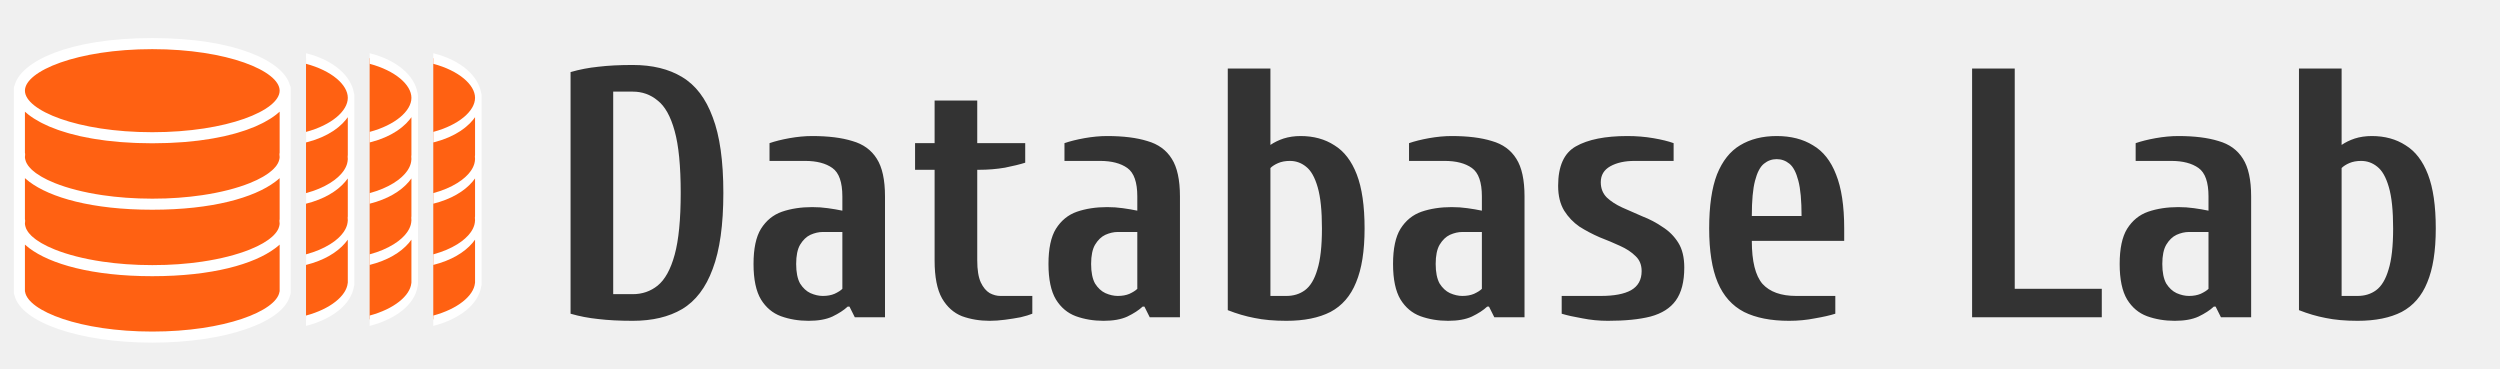
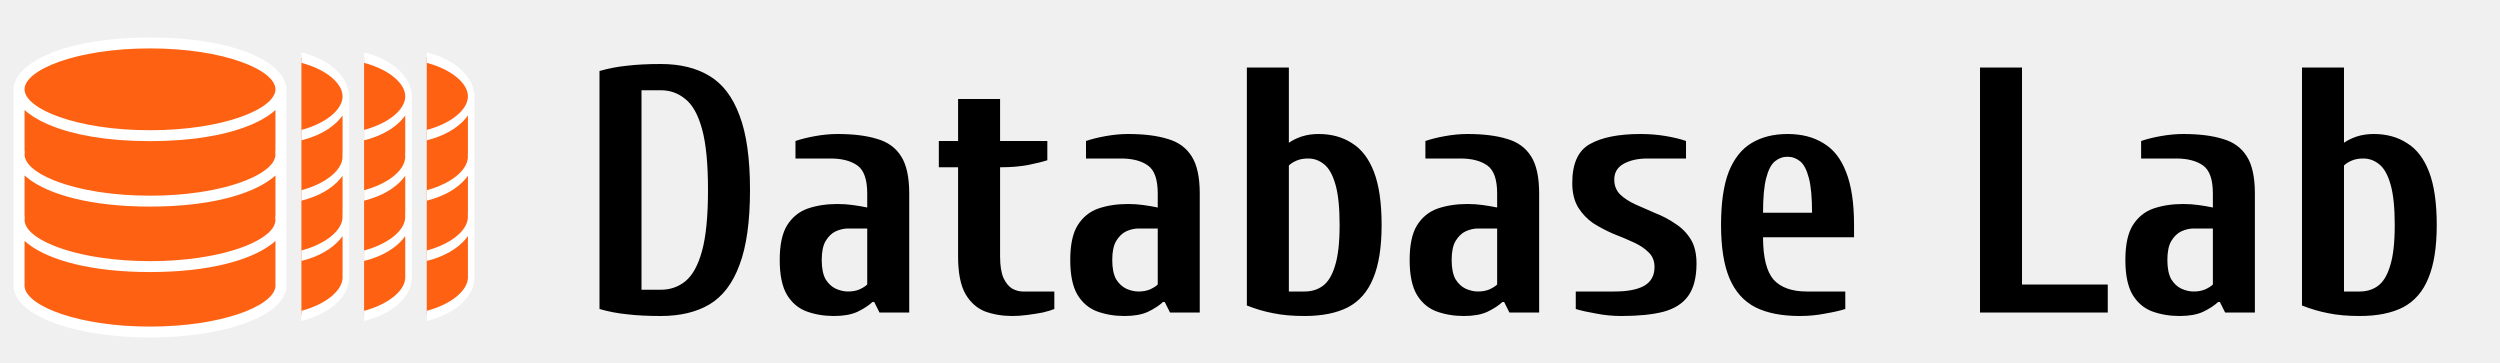
- <svg xmlns="http://www.w3.org/2000/svg" width="197" height="29" viewBox="0 0 197 29" fill="none">
-   <path d="M49.86 25.28C48.815 25.28 47.909 25.233 47.144 25.14C46.397 25.065 45.669 24.925 44.96 24.72V5.68C45.669 5.475 46.397 5.335 47.144 5.26C47.909 5.167 48.815 5.12 49.86 5.12C51.409 5.12 52.707 5.437 53.752 6.072C54.816 6.707 55.619 7.761 56.16 9.236C56.72 10.692 57 12.68 57 15.2C57 17.72 56.72 19.717 56.16 21.192C55.619 22.667 54.816 23.721 53.752 24.356C52.707 24.972 51.409 25.28 49.86 25.28ZM48.32 23.18H49.86C50.607 23.18 51.26 22.956 51.82 22.508C52.399 22.041 52.847 21.229 53.164 20.072C53.481 18.915 53.64 17.291 53.64 15.2C53.64 13.091 53.481 11.467 53.164 10.328C52.847 9.171 52.399 8.368 51.82 7.92C51.26 7.453 50.607 7.22 49.86 7.22H48.32V23.18ZM63.718 25.28C62.934 25.28 62.206 25.159 61.534 24.916C60.88 24.673 60.358 24.235 59.966 23.6C59.574 22.947 59.378 22.013 59.378 20.8C59.378 19.587 59.574 18.663 59.966 18.028C60.377 17.375 60.927 16.927 61.618 16.684C62.327 16.441 63.12 16.32 63.998 16.32C64.427 16.32 64.838 16.348 65.23 16.404C65.641 16.46 66.023 16.525 66.378 16.6V15.48C66.378 14.36 66.117 13.613 65.594 13.24C65.071 12.867 64.353 12.68 63.438 12.68H60.638V11.28C61.067 11.131 61.59 11 62.206 10.888C62.84 10.776 63.438 10.72 63.998 10.72C65.267 10.72 66.322 10.851 67.162 11.112C68.02 11.355 68.665 11.821 69.094 12.512C69.523 13.184 69.738 14.173 69.738 15.48V25H67.358L66.938 24.16H66.798C66.499 24.44 66.098 24.701 65.594 24.944C65.109 25.168 64.483 25.28 63.718 25.28ZM64.838 23.32C65.192 23.32 65.501 23.264 65.762 23.152C66.042 23.021 66.247 22.891 66.378 22.76V18.28H64.838C64.52 18.28 64.194 18.355 63.858 18.504C63.541 18.653 63.27 18.915 63.046 19.288C62.84 19.643 62.738 20.147 62.738 20.8C62.738 21.453 62.84 21.967 63.046 22.34C63.27 22.695 63.541 22.947 63.858 23.096C64.194 23.245 64.52 23.32 64.838 23.32ZM77.987 25.28C77.203 25.28 76.475 25.159 75.803 24.916C75.15 24.655 74.627 24.188 74.235 23.516C73.843 22.825 73.647 21.827 73.647 20.52V13.38H72.107V11.28H73.647V7.92H77.007V11.28H80.787V12.82C80.376 12.951 79.844 13.081 79.191 13.212C78.537 13.324 77.856 13.38 77.147 13.38H77.007V20.52C77.007 21.267 77.1 21.845 77.287 22.256C77.474 22.648 77.707 22.928 77.987 23.096C78.267 23.245 78.547 23.32 78.827 23.32H81.347V24.72C81.123 24.813 80.815 24.907 80.423 25C80.031 25.075 79.62 25.14 79.191 25.196C78.761 25.252 78.36 25.28 77.987 25.28ZM86.96 25.28C86.176 25.28 85.448 25.159 84.776 24.916C84.123 24.673 83.6 24.235 83.208 23.6C82.816 22.947 82.62 22.013 82.62 20.8C82.62 19.587 82.816 18.663 83.208 18.028C83.619 17.375 84.169 16.927 84.86 16.684C85.569 16.441 86.363 16.32 87.24 16.32C87.669 16.32 88.08 16.348 88.472 16.404C88.883 16.46 89.265 16.525 89.62 16.6V15.48C89.62 14.36 89.359 13.613 88.836 13.24C88.313 12.867 87.595 12.68 86.68 12.68H83.88V11.28C84.309 11.131 84.832 11 85.448 10.888C86.083 10.776 86.68 10.72 87.24 10.72C88.509 10.72 89.564 10.851 90.404 11.112C91.263 11.355 91.907 11.821 92.336 12.512C92.765 13.184 92.98 14.173 92.98 15.48V25H90.6L90.18 24.16H90.04C89.741 24.44 89.34 24.701 88.836 24.944C88.351 25.168 87.725 25.28 86.96 25.28ZM88.08 23.32C88.435 23.32 88.743 23.264 89.004 23.152C89.284 23.021 89.489 22.891 89.62 22.76V18.28H88.08C87.763 18.28 87.436 18.355 87.1 18.504C86.783 18.653 86.512 18.915 86.288 19.288C86.083 19.643 85.98 20.147 85.98 20.8C85.98 21.453 86.083 21.967 86.288 22.34C86.512 22.695 86.783 22.947 87.1 23.096C87.436 23.245 87.763 23.32 88.08 23.32ZM101.369 25.28C100.398 25.28 99.558 25.205 98.849 25.056C98.158 24.925 97.458 24.72 96.749 24.44V5.4H100.109V11.42C100.408 11.215 100.753 11.047 101.145 10.916C101.556 10.785 102.004 10.72 102.489 10.72C103.516 10.72 104.402 10.963 105.149 11.448C105.914 11.915 106.502 12.68 106.913 13.744C107.324 14.808 107.529 16.227 107.529 18C107.529 19.773 107.305 21.192 106.857 22.256C106.428 23.32 105.756 24.095 104.841 24.58C103.926 25.047 102.769 25.28 101.369 25.28ZM100.109 23.32H101.369C101.929 23.32 102.414 23.171 102.825 22.872C103.254 22.555 103.581 22.013 103.805 21.248C104.048 20.483 104.169 19.4 104.169 18C104.169 16.6 104.057 15.517 103.833 14.752C103.609 13.968 103.301 13.427 102.909 13.128C102.536 12.829 102.116 12.68 101.649 12.68C101.294 12.68 100.986 12.736 100.725 12.848C100.464 12.96 100.258 13.091 100.109 13.24V23.32ZM114.112 25.28C113.328 25.28 112.6 25.159 111.928 24.916C111.275 24.673 110.752 24.235 110.36 23.6C109.968 22.947 109.772 22.013 109.772 20.8C109.772 19.587 109.968 18.663 110.36 18.028C110.771 17.375 111.322 16.927 112.012 16.684C112.722 16.441 113.515 16.32 114.392 16.32C114.822 16.32 115.232 16.348 115.624 16.404C116.035 16.46 116.418 16.525 116.772 16.6V15.48C116.772 14.36 116.511 13.613 115.988 13.24C115.466 12.867 114.747 12.68 113.832 12.68H111.032V11.28C111.462 11.131 111.984 11 112.6 10.888C113.235 10.776 113.832 10.72 114.392 10.72C115.662 10.72 116.716 10.851 117.556 11.112C118.415 11.355 119.059 11.821 119.488 12.512C119.918 13.184 120.132 14.173 120.132 15.48V25H117.752L117.332 24.16H117.192C116.894 24.44 116.492 24.701 115.988 24.944C115.503 25.168 114.878 25.28 114.112 25.28ZM115.232 23.32C115.587 23.32 115.895 23.264 116.156 23.152C116.436 23.021 116.642 22.891 116.772 22.76V18.28H115.232C114.915 18.28 114.588 18.355 114.252 18.504C113.935 18.653 113.664 18.915 113.44 19.288C113.235 19.643 113.132 20.147 113.132 20.8C113.132 21.453 113.235 21.967 113.44 22.34C113.664 22.695 113.935 22.947 114.252 23.096C114.588 23.245 114.915 23.32 115.232 23.32ZM126.701 25.28C126.011 25.28 125.339 25.215 124.685 25.084C124.032 24.972 123.491 24.851 123.061 24.72V23.32H126.141C127.187 23.32 127.98 23.171 128.521 22.872C129.081 22.555 129.361 22.051 129.361 21.36C129.361 20.875 129.203 20.483 128.885 20.184C128.568 19.867 128.157 19.596 127.653 19.372C127.168 19.148 126.636 18.924 126.057 18.7C125.497 18.457 124.965 18.177 124.461 17.86C123.976 17.524 123.575 17.104 123.257 16.6C122.94 16.077 122.781 15.424 122.781 14.64C122.781 13.091 123.248 12.055 124.181 11.532C125.133 10.991 126.487 10.72 128.241 10.72C128.951 10.72 129.632 10.776 130.285 10.888C130.939 11 131.471 11.131 131.881 11.28V12.68H128.801C128.036 12.68 127.401 12.82 126.897 13.1C126.393 13.38 126.141 13.8 126.141 14.36C126.141 14.845 126.3 15.247 126.617 15.564C126.935 15.863 127.336 16.124 127.821 16.348C128.325 16.572 128.857 16.805 129.417 17.048C129.996 17.272 130.528 17.552 131.013 17.888C131.517 18.205 131.928 18.616 132.245 19.12C132.563 19.624 132.721 20.277 132.721 21.08C132.721 22.2 132.497 23.068 132.049 23.684C131.62 24.281 130.957 24.701 130.061 24.944C129.184 25.168 128.064 25.28 126.701 25.28ZM140.983 25.28C139.545 25.28 138.36 25.047 137.427 24.58C136.493 24.095 135.803 23.32 135.355 22.256C134.907 21.192 134.683 19.773 134.683 18C134.683 16.227 134.888 14.808 135.299 13.744C135.728 12.68 136.335 11.915 137.119 11.448C137.921 10.963 138.883 10.72 140.003 10.72C141.123 10.72 142.075 10.963 142.859 11.448C143.661 11.915 144.268 12.68 144.679 13.744C145.108 14.808 145.323 16.227 145.323 18V18.98H138.043C138.043 20.585 138.323 21.715 138.883 22.368C139.461 23.003 140.348 23.32 141.543 23.32H144.623V24.72C144.212 24.851 143.68 24.972 143.027 25.084C142.373 25.215 141.692 25.28 140.983 25.28ZM138.043 17.02H141.963C141.963 15.807 141.879 14.883 141.711 14.248C141.543 13.595 141.309 13.147 141.011 12.904C140.712 12.661 140.376 12.54 140.003 12.54C139.629 12.54 139.293 12.661 138.995 12.904C138.696 13.147 138.463 13.595 138.295 14.248C138.127 14.883 138.043 15.807 138.043 17.02ZM155.401 25V5.4H158.761V22.76H165.621V25H155.401ZM171.37 25.28C170.586 25.28 169.858 25.159 169.186 24.916C168.533 24.673 168.01 24.235 167.618 23.6C167.226 22.947 167.03 22.013 167.03 20.8C167.03 19.587 167.226 18.663 167.618 18.028C168.029 17.375 168.579 16.927 169.27 16.684C169.979 16.441 170.773 16.32 171.65 16.32C172.079 16.32 172.49 16.348 172.882 16.404C173.293 16.46 173.675 16.525 174.03 16.6V15.48C174.03 14.36 173.769 13.613 173.246 13.24C172.723 12.867 172.005 12.68 171.09 12.68H168.29V11.28C168.719 11.131 169.242 11 169.858 10.888C170.493 10.776 171.09 10.72 171.65 10.72C172.919 10.72 173.974 10.851 174.814 11.112C175.673 11.355 176.317 11.821 176.746 12.512C177.175 13.184 177.39 14.173 177.39 15.48V25H175.01L174.59 24.16H174.45C174.151 24.44 173.75 24.701 173.246 24.944C172.761 25.168 172.135 25.28 171.37 25.28ZM172.49 23.32C172.845 23.32 173.153 23.264 173.414 23.152C173.694 23.021 173.899 22.891 174.03 22.76V18.28H172.49C172.173 18.28 171.846 18.355 171.51 18.504C171.193 18.653 170.922 18.915 170.698 19.288C170.493 19.643 170.39 20.147 170.39 20.8C170.39 21.453 170.493 21.967 170.698 22.34C170.922 22.695 171.193 22.947 171.51 23.096C171.846 23.245 172.173 23.32 172.49 23.32ZM185.779 25.28C184.809 25.28 183.969 25.205 183.259 25.056C182.569 24.925 181.869 24.72 181.159 24.44V5.4H184.519V11.42C184.818 11.215 185.163 11.047 185.555 10.916C185.966 10.785 186.414 10.72 186.899 10.72C187.926 10.72 188.813 10.963 189.559 11.448C190.325 11.915 190.913 12.68 191.323 13.744C191.734 14.808 191.939 16.227 191.939 18C191.939 19.773 191.715 21.192 191.267 22.256C190.838 23.32 190.166 24.095 189.251 24.58C188.337 25.047 187.179 25.28 185.779 25.28ZM184.519 23.32H185.779C186.339 23.32 186.825 23.171 187.235 22.872C187.665 22.555 187.991 22.013 188.215 21.248C188.458 20.483 188.579 19.4 188.579 18C188.579 16.6 188.467 15.517 188.243 14.752C188.019 13.968 187.711 13.427 187.319 13.128C186.946 12.829 186.526 12.68 186.059 12.68C185.705 12.68 185.397 12.736 185.135 12.848C184.874 12.96 184.669 13.091 184.519 13.24V23.32Z" fill="#333333" />
+ <svg xmlns="http://www.w3.org/2000/svg" width="200" height="29" viewBox="0 0 200 29" fill="none">
+   <path d="M52.86 25.28C51.815 25.28 50.909 25.233 50.144 25.14C49.397 25.065 48.669 24.925 47.96 24.72V5.68C48.669 5.475 49.397 5.335 50.144 5.26C50.909 5.167 51.815 5.12 52.86 5.12C54.409 5.12 55.707 5.437 56.752 6.072C57.816 6.707 58.619 7.761 59.16 9.236C59.72 10.692 60 12.68 60 15.2C60 17.72 59.72 19.717 59.16 21.192C58.619 22.667 57.816 23.721 56.752 24.356C55.707 24.972 54.409 25.28 52.86 25.28ZM51.32 23.18H52.86C53.607 23.18 54.26 22.956 54.82 22.508C55.399 22.041 55.847 21.229 56.164 20.072C56.481 18.915 56.64 17.291 56.64 15.2C56.64 13.091 56.481 11.467 56.164 10.328C55.847 9.171 55.399 8.368 54.82 7.92C54.26 7.453 53.607 7.22 52.86 7.22H51.32V23.18ZM66.718 25.28C65.934 25.28 65.206 25.159 64.534 24.916C63.88 24.673 63.358 24.235 62.966 23.6C62.574 22.947 62.378 22.013 62.378 20.8C62.378 19.587 62.574 18.663 62.966 18.028C63.377 17.375 63.927 16.927 64.618 16.684C65.327 16.441 66.121 16.32 66.998 16.32C67.427 16.32 67.838 16.348 68.23 16.404C68.641 16.46 69.023 16.525 69.378 16.6V15.48C69.378 14.36 69.117 13.613 68.594 13.24C68.071 12.867 67.353 12.68 66.438 12.68H63.638V11.28C64.067 11.131 64.59 11 65.206 10.888C65.841 10.776 66.438 10.72 66.998 10.72C68.267 10.72 69.322 10.851 70.162 11.112C71.02 11.355 71.665 11.821 72.094 12.512C72.523 13.184 72.738 14.173 72.738 15.48V25H70.358L69.938 24.16H69.798C69.499 24.44 69.098 24.701 68.594 24.944C68.109 25.168 67.483 25.28 66.718 25.28ZM67.838 23.32C68.192 23.32 68.501 23.264 68.762 23.152C69.042 23.021 69.247 22.891 69.378 22.76V18.28H67.838C67.52 18.28 67.194 18.355 66.858 18.504C66.54 18.653 66.27 18.915 66.046 19.288C65.841 19.643 65.738 20.147 65.738 20.8C65.738 21.453 65.841 21.967 66.046 22.34C66.27 22.695 66.54 22.947 66.858 23.096C67.194 23.245 67.52 23.32 67.838 23.32ZM80.987 25.28C80.203 25.28 79.475 25.159 78.803 24.916C78.15 24.655 77.627 24.188 77.235 23.516C76.843 22.825 76.647 21.827 76.647 20.52V13.38H75.107V11.28H76.647V7.92H80.007V11.28H83.787V12.82C83.376 12.951 82.844 13.081 82.191 13.212C81.537 13.324 80.856 13.38 80.147 13.38H80.007V20.52C80.007 21.267 80.1 21.845 80.287 22.256C80.474 22.648 80.707 22.928 80.987 23.096C81.267 23.245 81.547 23.32 81.827 23.32H84.347V24.72C84.123 24.813 83.815 24.907 83.423 25C83.031 25.075 82.62 25.14 82.191 25.196C81.761 25.252 81.36 25.28 80.987 25.28ZM89.96 25.28C89.176 25.28 88.448 25.159 87.776 24.916C87.123 24.673 86.6 24.235 86.208 23.6C85.816 22.947 85.62 22.013 85.62 20.8C85.62 19.587 85.816 18.663 86.208 18.028C86.619 17.375 87.169 16.927 87.86 16.684C88.569 16.441 89.363 16.32 90.24 16.32C90.669 16.32 91.08 16.348 91.472 16.404C91.883 16.46 92.265 16.525 92.62 16.6V15.48C92.62 14.36 92.359 13.613 91.836 13.24C91.313 12.867 90.595 12.68 89.68 12.68H86.88V11.28C87.309 11.131 87.832 11 88.448 10.888C89.083 10.776 89.68 10.72 90.24 10.72C91.509 10.72 92.564 10.851 93.404 11.112C94.263 11.355 94.907 11.821 95.336 12.512C95.765 13.184 95.98 14.173 95.98 15.48V25H93.6L93.18 24.16H93.04C92.741 24.44 92.34 24.701 91.836 24.944C91.351 25.168 90.725 25.28 89.96 25.28ZM91.08 23.32C91.435 23.32 91.743 23.264 92.004 23.152C92.284 23.021 92.489 22.891 92.62 22.76V18.28H91.08C90.763 18.28 90.436 18.355 90.1 18.504C89.783 18.653 89.512 18.915 89.288 19.288C89.083 19.643 88.98 20.147 88.98 20.8C88.98 21.453 89.083 21.967 89.288 22.34C89.512 22.695 89.783 22.947 90.1 23.096C90.436 23.245 90.763 23.32 91.08 23.32ZM104.369 25.28C103.398 25.28 102.558 25.205 101.849 25.056C101.158 24.925 100.458 24.72 99.749 24.44V5.4H103.109V11.42C103.408 11.215 103.753 11.047 104.145 10.916C104.556 10.785 105.004 10.72 105.489 10.72C106.516 10.72 107.402 10.963 108.149 11.448C108.914 11.915 109.502 12.68 109.913 13.744C110.324 14.808 110.529 16.227 110.529 18C110.529 19.773 110.305 21.192 109.857 22.256C109.428 23.32 108.756 24.095 107.841 24.58C106.926 25.047 105.769 25.28 104.369 25.28ZM103.109 23.32H104.369C104.929 23.32 105.414 23.171 105.825 22.872C106.254 22.555 106.581 22.013 106.805 21.248C107.048 20.483 107.169 19.4 107.169 18C107.169 16.6 107.057 15.517 106.833 14.752C106.609 13.968 106.301 13.427 105.909 13.128C105.536 12.829 105.116 12.68 104.649 12.68C104.294 12.68 103.986 12.736 103.725 12.848C103.464 12.96 103.258 13.091 103.109 13.24V23.32ZM117.112 25.28C116.328 25.28 115.6 25.159 114.928 24.916C114.275 24.673 113.752 24.235 113.36 23.6C112.968 22.947 112.772 22.013 112.772 20.8C112.772 19.587 112.968 18.663 113.36 18.028C113.771 17.375 114.322 16.927 115.012 16.684C115.722 16.441 116.515 16.32 117.392 16.32C117.822 16.32 118.232 16.348 118.624 16.404C119.035 16.46 119.418 16.525 119.772 16.6V15.48C119.772 14.36 119.511 13.613 118.988 13.24C118.466 12.867 117.747 12.68 116.832 12.68H114.032V11.28C114.462 11.131 114.984 11 115.6 10.888C116.235 10.776 116.832 10.72 117.392 10.72C118.662 10.72 119.716 10.851 120.556 11.112C121.415 11.355 122.059 11.821 122.488 12.512C122.918 13.184 123.132 14.173 123.132 15.48V25H120.752L120.332 24.16H120.192C119.894 24.44 119.492 24.701 118.988 24.944C118.503 25.168 117.878 25.28 117.112 25.28ZM118.232 23.32C118.587 23.32 118.895 23.264 119.156 23.152C119.436 23.021 119.642 22.891 119.772 22.76V18.28H118.232C117.915 18.28 117.588 18.355 117.252 18.504C116.935 18.653 116.664 18.915 116.44 19.288C116.235 19.643 116.132 20.147 116.132 20.8C116.132 21.453 116.235 21.967 116.44 22.34C116.664 22.695 116.935 22.947 117.252 23.096C117.588 23.245 117.915 23.32 118.232 23.32ZM129.701 25.28C129.011 25.28 128.339 25.215 127.685 25.084C127.032 24.972 126.491 24.851 126.061 24.72V23.32H129.141C130.187 23.32 130.98 23.171 131.521 22.872C132.081 22.555 132.361 22.051 132.361 21.36C132.361 20.875 132.203 20.483 131.885 20.184C131.568 19.867 131.157 19.596 130.653 19.372C130.168 19.148 129.636 18.924 129.057 18.7C128.497 18.457 127.965 18.177 127.461 17.86C126.976 17.524 126.575 17.104 126.257 16.6C125.94 16.077 125.781 15.424 125.781 14.64C125.781 13.091 126.248 12.055 127.181 11.532C128.133 10.991 129.487 10.72 131.241 10.72C131.951 10.72 132.632 10.776 133.285 10.888C133.939 11 134.471 11.131 134.881 11.28V12.68H131.801C131.036 12.68 130.401 12.82 129.897 13.1C129.393 13.38 129.141 13.8 129.141 14.36C129.141 14.845 129.3 15.247 129.617 15.564C129.935 15.863 130.336 16.124 130.821 16.348C131.325 16.572 131.857 16.805 132.417 17.048C132.996 17.272 133.528 17.552 134.013 17.888C134.517 18.205 134.928 18.616 135.245 19.12C135.563 19.624 135.721 20.277 135.721 21.08C135.721 22.2 135.497 23.068 135.049 23.684C134.62 24.281 133.957 24.701 133.061 24.944C132.184 25.168 131.064 25.28 129.701 25.28ZM143.983 25.28C142.545 25.28 141.36 25.047 140.427 24.58C139.493 24.095 138.803 23.32 138.355 22.256C137.907 21.192 137.683 19.773 137.683 18C137.683 16.227 137.888 14.808 138.299 13.744C138.728 12.68 139.335 11.915 140.119 11.448C140.921 10.963 141.883 10.72 143.003 10.72C144.123 10.72 145.075 10.963 145.859 11.448C146.661 11.915 147.268 12.68 147.679 13.744C148.108 14.808 148.323 16.227 148.323 18V18.98H141.043C141.043 20.585 141.323 21.715 141.883 22.368C142.461 23.003 143.348 23.32 144.543 23.32H147.623V24.72C147.212 24.851 146.68 24.972 146.027 25.084C145.373 25.215 144.692 25.28 143.983 25.28ZM141.043 17.02H144.963C144.963 15.807 144.879 14.883 144.711 14.248C144.543 13.595 144.309 13.147 144.011 12.904C143.712 12.661 143.376 12.54 143.003 12.54C142.629 12.54 142.293 12.661 141.995 12.904C141.696 13.147 141.463 13.595 141.295 14.248C141.127 14.883 141.043 15.807 141.043 17.02ZM158.401 25V5.4H161.761V22.76H168.621V25H158.401ZM174.37 25.28C173.586 25.28 172.858 25.159 172.186 24.916C171.533 24.673 171.01 24.235 170.618 23.6C170.226 22.947 170.03 22.013 170.03 20.8C170.03 19.587 170.226 18.663 170.618 18.028C171.029 17.375 171.579 16.927 172.27 16.684C172.979 16.441 173.773 16.32 174.65 16.32C175.079 16.32 175.49 16.348 175.882 16.404C176.293 16.46 176.675 16.525 177.03 16.6V15.48C177.03 14.36 176.769 13.613 176.246 13.24C175.723 12.867 175.005 12.68 174.09 12.68H171.29V11.28C171.719 11.131 172.242 11 172.858 10.888C173.493 10.776 174.09 10.72 174.65 10.72C175.919 10.72 176.974 10.851 177.814 11.112C178.673 11.355 179.317 11.821 179.746 12.512C180.175 13.184 180.39 14.173 180.39 15.48V25H178.01L177.59 24.16H177.45C177.151 24.44 176.75 24.701 176.246 24.944C175.761 25.168 175.135 25.28 174.37 25.28ZM175.49 23.32C175.845 23.32 176.153 23.264 176.414 23.152C176.694 23.021 176.899 22.891 177.03 22.76V18.28H175.49C175.173 18.28 174.846 18.355 174.51 18.504C174.193 18.653 173.922 18.915 173.698 19.288C173.493 19.643 173.39 20.147 173.39 20.8C173.39 21.453 173.493 21.967 173.698 22.34C173.922 22.695 174.193 22.947 174.51 23.096C174.846 23.245 175.173 23.32 175.49 23.32ZM188.779 25.28C187.809 25.28 186.969 25.205 186.259 25.056C185.569 24.925 184.869 24.72 184.159 24.44V5.4H187.519V11.42C187.818 11.215 188.163 11.047 188.555 10.916C188.966 10.785 189.414 10.72 189.899 10.72C190.926 10.72 191.813 10.963 192.559 11.448C193.325 11.915 193.913 12.68 194.323 13.744C194.734 14.808 194.939 16.227 194.939 18C194.939 19.773 194.715 21.192 194.267 22.256C193.838 23.32 193.166 24.095 192.251 24.58C191.337 25.047 190.179 25.28 188.779 25.28ZM187.519 23.32H188.779C189.339 23.32 189.825 23.171 190.235 22.872C190.665 22.555 190.991 22.013 191.215 21.248C191.458 20.483 191.579 19.4 191.579 18C191.579 16.6 191.467 15.517 191.243 14.752C191.019 13.968 190.711 13.427 190.319 13.128C189.946 12.829 189.526 12.68 189.059 12.68C188.705 12.68 188.397 12.736 188.135 12.848C187.874 12.96 187.669 13.091 187.519 13.24V23.32Z" fill="black" />
  <path d="M22.473 6.709C17.018 0.818 2.182 4.091 1.527 6.709V23.291C5.018 28.091 20.509 27 22.473 23.291V6.709Z" fill="#FF6112" />
  <path d="M22.845 6.713C22.34 4.841 18.579 3 12 3C5.421 3 1.659 4.841 1.155 6.713C1.118 6.778 1.091 6.848 1.091 6.927V7.145V12.164V12.382V12.6V17.4V17.618V17.836V23.073C1.091 23.143 1.11 23.21 1.142 23.27C1.657 25.405 6.268 27 12 27C17.719 27 22.322 25.412 22.855 23.284C22.889 23.221 22.909 23.149 22.909 23.073V17.836V17.618V17.4V12.6V12.382V12.164V7.145V6.927C22.909 6.848 22.882 6.778 22.845 6.713ZM22.002 17.83C21.99 17.883 21.973 17.935 21.951 17.988C21.934 18.031 21.912 18.075 21.889 18.118C21.86 18.172 21.827 18.225 21.788 18.279C21.759 18.319 21.727 18.36 21.692 18.4C21.644 18.457 21.593 18.514 21.534 18.571C21.499 18.605 21.46 18.639 21.421 18.674C21.349 18.736 21.274 18.798 21.191 18.86C21.155 18.886 21.117 18.912 21.079 18.938C20.98 19.006 20.877 19.074 20.764 19.14C20.735 19.158 20.703 19.175 20.672 19.193C20.542 19.266 20.406 19.339 20.259 19.41C20.241 19.419 20.221 19.427 20.202 19.436C20.038 19.513 19.867 19.589 19.684 19.663C19.679 19.665 19.674 19.666 19.669 19.669C18.678 20.064 17.41 20.397 15.933 20.616C15.925 20.616 15.918 20.617 15.911 20.619C15.623 20.661 15.329 20.698 15.027 20.732C14.977 20.737 14.925 20.74 14.876 20.746C14.612 20.773 14.345 20.798 14.07 20.819C13.944 20.828 13.812 20.832 13.684 20.84C13.477 20.852 13.273 20.866 13.061 20.873C12.714 20.884 12.361 20.891 12 20.891C11.639 20.891 11.286 20.884 10.939 20.872C10.727 20.864 10.522 20.85 10.315 20.838C10.187 20.831 10.056 20.826 9.93 20.817C9.655 20.797 9.388 20.772 9.124 20.744C9.074 20.739 9.022 20.736 8.973 20.73C8.671 20.697 8.376 20.659 8.089 20.617C8.081 20.616 8.074 20.616 8.067 20.614C6.59 20.396 5.322 20.063 4.331 19.667C4.326 19.666 4.32 19.663 4.315 19.661C4.132 19.588 3.961 19.512 3.798 19.435C3.779 19.426 3.759 19.417 3.74 19.408C3.593 19.337 3.458 19.265 3.328 19.191C3.297 19.174 3.265 19.157 3.235 19.139C3.122 19.073 3.019 19.005 2.921 18.937C2.883 18.911 2.844 18.885 2.808 18.858C2.725 18.797 2.65 18.735 2.579 18.672C2.54 18.638 2.501 18.604 2.465 18.57C2.407 18.513 2.355 18.456 2.307 18.398C2.273 18.358 2.24 18.318 2.211 18.277C2.173 18.224 2.14 18.17 2.111 18.116C2.087 18.073 2.066 18.03 2.048 17.987C2.027 17.934 2.01 17.881 1.998 17.828C1.982 17.759 1.964 17.688 1.964 17.618C1.964 17.569 1.969 17.52 1.977 17.471C1.988 17.405 1.982 17.339 1.964 17.276V14.037C1.976 14.048 1.991 14.059 2.004 14.07C2.099 14.154 2.196 14.238 2.305 14.318C3.949 15.561 7.236 16.527 12 16.527C16.744 16.527 20.023 15.569 21.674 14.333C21.805 14.237 21.924 14.138 22.036 14.037L22.036 17.276C22.018 17.339 22.012 17.405 22.023 17.471C22.031 17.52 22.036 17.569 22.036 17.618C22.036 17.688 22.018 17.759 22.002 17.83ZM22.036 8.801V12.04C22.018 12.102 22.012 12.168 22.023 12.234C22.031 12.283 22.036 12.332 22.036 12.382C22.036 12.452 22.018 12.523 22.002 12.594C21.99 12.646 21.973 12.699 21.951 12.752C21.934 12.795 21.912 12.838 21.889 12.882C21.86 12.935 21.827 12.989 21.788 13.043C21.759 13.083 21.727 13.123 21.692 13.163C21.644 13.22 21.593 13.278 21.534 13.334C21.499 13.369 21.46 13.403 21.421 13.437C21.349 13.5 21.274 13.562 21.191 13.623C21.155 13.65 21.117 13.676 21.079 13.702C20.98 13.77 20.877 13.838 20.764 13.904C20.735 13.922 20.703 13.939 20.672 13.956C20.542 14.03 20.406 14.102 20.259 14.173C20.241 14.182 20.221 14.191 20.202 14.2C20.038 14.277 19.867 14.353 19.684 14.426C19.679 14.428 19.674 14.43 19.669 14.432C18.678 14.828 17.41 15.161 15.933 15.379C15.925 15.38 15.918 15.381 15.911 15.382C15.623 15.425 15.329 15.462 15.027 15.495C14.977 15.501 14.925 15.504 14.876 15.509C14.612 15.537 14.345 15.562 14.07 15.582C13.944 15.591 13.812 15.596 13.684 15.604C13.477 15.616 13.273 15.629 13.061 15.637C12.714 15.648 12.361 15.655 12 15.655C11.639 15.655 11.286 15.648 10.939 15.635C10.727 15.628 10.522 15.614 10.315 15.602C10.187 15.595 10.056 15.59 9.93 15.581C9.655 15.561 9.388 15.535 9.124 15.508C9.074 15.503 9.022 15.499 8.973 15.494C8.671 15.461 8.376 15.423 8.089 15.381C8.081 15.38 8.074 15.379 8.067 15.378C6.59 15.16 5.322 14.827 4.331 14.431C4.326 14.429 4.32 14.427 4.315 14.425C4.132 14.352 3.961 14.276 3.798 14.198C3.779 14.189 3.759 14.181 3.74 14.172C3.593 14.101 3.458 14.029 3.328 13.955C3.297 13.938 3.265 13.92 3.235 13.902C3.122 13.836 3.019 13.769 2.921 13.7C2.883 13.674 2.844 13.649 2.808 13.622C2.725 13.56 2.65 13.498 2.579 13.436C2.54 13.402 2.501 13.368 2.465 13.333C2.407 13.276 2.355 13.22 2.307 13.162C2.273 13.122 2.24 13.082 2.211 13.041C2.173 12.988 2.14 12.934 2.111 12.88C2.087 12.837 2.066 12.794 2.048 12.751C2.027 12.698 2.01 12.645 1.998 12.592C1.982 12.523 1.964 12.452 1.964 12.382C1.964 12.332 1.969 12.283 1.977 12.234C1.988 12.168 1.982 12.102 1.964 12.04V8.801C2.016 8.848 2.076 8.895 2.132 8.942C2.164 8.968 2.193 8.994 2.226 9.021C2.357 9.123 2.499 9.225 2.652 9.324C2.684 9.345 2.719 9.365 2.753 9.385C2.881 9.465 3.017 9.543 3.159 9.62C3.212 9.648 3.265 9.676 3.319 9.704C3.479 9.785 3.646 9.864 3.822 9.941C3.85 9.953 3.877 9.967 3.906 9.979C4.111 10.066 4.328 10.149 4.554 10.229C4.616 10.251 4.682 10.272 4.746 10.294C4.926 10.354 5.112 10.412 5.304 10.469C5.373 10.489 5.441 10.51 5.513 10.529C5.768 10.6 6.031 10.667 6.308 10.729C6.346 10.738 6.387 10.745 6.425 10.753C6.669 10.806 6.922 10.855 7.183 10.902C7.271 10.917 7.36 10.932 7.45 10.947C7.697 10.988 7.952 11.025 8.214 11.059C8.281 11.068 8.345 11.078 8.413 11.086C8.738 11.125 9.074 11.159 9.419 11.188C9.504 11.194 9.593 11.2 9.679 11.206C9.955 11.226 10.238 11.242 10.526 11.256C10.632 11.26 10.736 11.265 10.844 11.269C11.22 11.282 11.603 11.291 12 11.291C12.397 11.291 12.78 11.282 13.156 11.269C13.263 11.265 13.368 11.26 13.474 11.256C13.762 11.242 14.045 11.226 14.321 11.206C14.407 11.199 14.495 11.194 14.581 11.188C14.926 11.159 15.262 11.125 15.587 11.086C15.655 11.078 15.719 11.068 15.786 11.059C16.048 11.025 16.302 10.988 16.55 10.947C16.64 10.932 16.729 10.917 16.817 10.902C17.078 10.855 17.331 10.806 17.575 10.753C17.613 10.745 17.654 10.737 17.692 10.729C17.969 10.667 18.232 10.599 18.487 10.529C18.558 10.509 18.627 10.489 18.696 10.469C18.888 10.412 19.074 10.354 19.254 10.294C19.318 10.272 19.384 10.251 19.446 10.229C19.672 10.149 19.89 10.066 20.094 9.979C20.123 9.967 20.149 9.953 20.178 9.941C20.354 9.864 20.521 9.785 20.681 9.704C20.735 9.676 20.788 9.648 20.841 9.62C20.983 9.544 21.119 9.466 21.247 9.385C21.281 9.365 21.316 9.345 21.348 9.324C21.501 9.225 21.643 9.124 21.774 9.021C21.806 8.994 21.836 8.968 21.867 8.942C21.924 8.895 21.984 8.848 22.036 8.801ZM12 3.873C17.915 3.873 22.036 5.597 22.036 7.145C22.036 8.694 17.915 10.418 12 10.418C6.085 10.418 1.964 8.694 1.964 7.145C1.964 5.597 6.085 3.873 12 3.873ZM22.036 22.943C22.03 22.962 22.026 22.982 22.022 23.002C21.775 24.511 17.688 26.127 12 26.127C6.312 26.127 2.225 24.511 1.978 23.002C1.974 22.982 1.969 22.963 1.964 22.945V19.273C1.976 19.285 1.991 19.296 2.004 19.307C2.099 19.391 2.196 19.474 2.305 19.554C3.949 20.797 7.236 21.764 12 21.764C16.744 21.764 20.023 20.805 21.674 19.57C21.805 19.474 21.924 19.375 22.036 19.274L22.036 22.943Z" fill="white" />
  <path fill-rule="evenodd" clip-rule="evenodd" d="M24.114 25.169C25.851 24.696 27.255 23.791 27.665 22.587V7.308C26.794 5.844 25.519 4.994 24.114 4.581V25.169Z" fill="#FF6112" />
-   <path fill-rule="evenodd" clip-rule="evenodd" d="M24.114 25.682C26.187 25.147 27.664 23.993 27.891 22.581C27.911 22.523 27.923 22.457 27.923 22.386V17.561V17.36V17.159V12.736V12.535V12.334V7.71V7.509C27.923 7.436 27.907 7.371 27.885 7.312C27.663 6.027 26.37 4.757 24.114 4.194V5.027C26.137 5.567 27.407 6.681 27.407 7.71C27.407 8.74 26.137 9.853 24.114 10.394V11.225C24.129 11.221 24.144 11.217 24.159 11.213C24.212 11.2 24.265 11.186 24.318 11.171C24.471 11.129 24.621 11.083 24.766 11.034C24.777 11.031 24.788 11.027 24.799 11.024C24.812 11.02 24.824 11.016 24.835 11.012C24.999 10.955 25.155 10.893 25.306 10.828C25.335 10.816 25.363 10.803 25.391 10.79C25.404 10.784 25.416 10.778 25.43 10.773C25.543 10.721 25.653 10.667 25.76 10.611C25.773 10.604 25.787 10.597 25.801 10.59C25.825 10.577 25.85 10.565 25.873 10.551C26.007 10.477 26.136 10.401 26.257 10.321C26.267 10.315 26.276 10.308 26.286 10.301C26.293 10.296 26.3 10.291 26.307 10.286C26.411 10.215 26.51 10.143 26.604 10.068C26.636 10.042 26.668 10.017 26.699 9.991C26.783 9.92 26.864 9.848 26.939 9.774C26.948 9.766 26.956 9.758 26.965 9.751C26.977 9.74 26.988 9.729 26.999 9.718C27.09 9.627 27.174 9.533 27.251 9.438C27.262 9.424 27.273 9.41 27.283 9.397C27.291 9.386 27.299 9.376 27.306 9.366C27.317 9.353 27.327 9.34 27.337 9.327C27.361 9.297 27.385 9.266 27.407 9.235V12.22C27.396 12.278 27.392 12.339 27.398 12.399C27.403 12.444 27.407 12.49 27.407 12.535C27.407 12.595 27.397 12.656 27.388 12.717C27.387 12.721 27.387 12.726 27.386 12.73C27.379 12.779 27.369 12.827 27.356 12.876C27.346 12.916 27.333 12.956 27.319 12.996C27.302 13.045 27.282 13.095 27.259 13.144C27.242 13.181 27.223 13.218 27.203 13.255C27.174 13.308 27.144 13.361 27.109 13.413C27.089 13.444 27.066 13.475 27.043 13.507L27.042 13.508C27 13.565 26.956 13.622 26.906 13.679C26.89 13.698 26.872 13.717 26.854 13.736C26.85 13.741 26.845 13.746 26.84 13.751C26.782 13.814 26.721 13.877 26.654 13.938C26.642 13.949 26.629 13.96 26.616 13.971C26.61 13.976 26.605 13.981 26.599 13.986C26.522 14.053 26.442 14.12 26.355 14.186C26.346 14.193 26.337 14.199 26.327 14.206C26.325 14.207 26.323 14.209 26.321 14.21C26.224 14.281 26.123 14.351 26.014 14.419C26.012 14.42 26.01 14.421 26.008 14.423C26.007 14.423 26.006 14.424 26.005 14.425C25.491 14.744 24.852 15.019 24.114 15.217V16.052C25.526 15.699 26.56 15.069 27.192 14.333C27.27 14.245 27.34 14.153 27.406 14.061L27.407 17.045C27.396 17.103 27.392 17.163 27.398 17.224C27.403 17.269 27.407 17.315 27.407 17.36C27.407 17.42 27.397 17.481 27.388 17.542C27.387 17.546 27.387 17.55 27.386 17.555C27.379 17.604 27.369 17.652 27.356 17.701C27.346 17.741 27.333 17.781 27.319 17.82C27.302 17.87 27.282 17.919 27.259 17.969C27.242 18.006 27.223 18.043 27.203 18.08C27.174 18.133 27.144 18.186 27.109 18.238C27.089 18.269 27.066 18.3 27.043 18.331L27.042 18.333C27 18.39 26.956 18.447 26.906 18.504C26.89 18.523 26.872 18.542 26.854 18.561C26.85 18.566 26.845 18.571 26.84 18.576C26.782 18.639 26.721 18.701 26.654 18.762C26.642 18.774 26.629 18.785 26.616 18.796C26.61 18.801 26.605 18.806 26.599 18.811C26.522 18.878 26.442 18.945 26.355 19.011C26.346 19.017 26.337 19.024 26.327 19.03C26.325 19.032 26.323 19.034 26.321 19.035C26.224 19.106 26.123 19.176 26.014 19.244C26.011 19.246 26.008 19.247 26.005 19.249C25.491 19.569 24.852 19.844 24.114 20.042V20.876C25.526 20.523 26.56 19.894 27.192 19.158C27.27 19.07 27.34 18.978 27.406 18.886L27.407 22.266C27.403 22.284 27.4 22.302 27.398 22.321C27.294 23.31 26.041 24.349 24.114 24.866V25.682Z" fill="white" />
+   <path fill-rule="evenodd" clip-rule="evenodd" d="M24.114 25.682C26.187 25.147 27.664 23.993 27.891 22.581C27.911 22.523 27.923 22.457 27.923 22.386V17.561V17.36V17.159V12.736V12.535V12.334V7.71V7.509C27.923 7.436 27.907 7.371 27.885 7.312C27.662 6.027 26.37 4.758 24.114 4.194V5.027C26.137 5.567 27.406 6.681 27.406 7.71C27.406 8.74 26.137 9.853 24.114 10.394V11.225C24.129 11.221 24.144 11.217 24.159 11.213C24.212 11.2 24.265 11.186 24.318 11.171C24.471 11.129 24.621 11.083 24.766 11.034C24.777 11.031 24.788 11.027 24.799 11.024C24.811 11.02 24.824 11.016 24.835 11.012C24.999 10.955 25.155 10.893 25.306 10.828C25.335 10.816 25.363 10.803 25.39 10.79C25.404 10.784 25.416 10.778 25.429 10.773C25.543 10.721 25.653 10.667 25.76 10.611C25.773 10.604 25.787 10.597 25.801 10.59C25.825 10.577 25.85 10.565 25.873 10.551C26.007 10.477 26.136 10.401 26.257 10.321C26.267 10.315 26.276 10.308 26.286 10.301C26.293 10.296 26.3 10.291 26.307 10.286C26.411 10.215 26.51 10.143 26.604 10.068C26.636 10.042 26.668 10.017 26.699 9.991C26.783 9.92 26.864 9.848 26.939 9.774C26.948 9.766 26.956 9.758 26.965 9.751C26.976 9.74 26.988 9.729 26.999 9.718C27.09 9.627 27.174 9.533 27.251 9.438C27.262 9.424 27.272 9.41 27.283 9.397C27.291 9.386 27.298 9.376 27.306 9.366C27.317 9.353 27.327 9.34 27.337 9.327C27.361 9.297 27.385 9.266 27.406 9.235V12.22C27.396 12.278 27.392 12.339 27.398 12.399C27.403 12.444 27.406 12.49 27.406 12.535C27.406 12.595 27.397 12.656 27.388 12.717C27.387 12.721 27.387 12.726 27.386 12.73C27.379 12.779 27.369 12.827 27.356 12.876C27.346 12.916 27.333 12.956 27.319 12.996C27.302 13.045 27.282 13.095 27.259 13.144C27.242 13.181 27.223 13.218 27.203 13.255C27.174 13.308 27.144 13.361 27.109 13.413C27.089 13.444 27.066 13.475 27.043 13.507L27.042 13.508C27 13.565 26.956 13.622 26.906 13.679C26.89 13.698 26.872 13.717 26.854 13.736C26.849 13.741 26.845 13.746 26.84 13.752C26.781 13.814 26.721 13.877 26.654 13.938C26.641 13.949 26.629 13.96 26.616 13.971C26.61 13.976 26.605 13.981 26.599 13.986C26.522 14.053 26.442 14.121 26.355 14.186C26.346 14.193 26.337 14.199 26.327 14.206C26.325 14.207 26.323 14.209 26.321 14.21C26.224 14.281 26.123 14.351 26.014 14.419C26.012 14.42 26.01 14.421 26.008 14.423C26.007 14.423 26.006 14.424 26.005 14.425C25.491 14.744 24.852 15.019 24.114 15.217V16.052C25.526 15.699 26.56 15.069 27.192 14.333C27.27 14.245 27.34 14.153 27.406 14.061L27.406 17.045C27.396 17.103 27.392 17.163 27.398 17.224C27.403 17.269 27.406 17.315 27.406 17.36C27.406 17.42 27.397 17.481 27.388 17.542C27.387 17.546 27.387 17.551 27.386 17.555C27.379 17.604 27.369 17.652 27.356 17.701C27.346 17.741 27.333 17.781 27.319 17.82C27.302 17.87 27.282 17.919 27.259 17.969C27.242 18.006 27.223 18.043 27.203 18.08C27.174 18.133 27.144 18.186 27.109 18.238C27.089 18.269 27.066 18.3 27.043 18.331L27.042 18.333C27 18.39 26.956 18.447 26.906 18.504C26.89 18.523 26.872 18.542 26.854 18.561C26.849 18.566 26.845 18.571 26.84 18.576C26.781 18.639 26.721 18.701 26.654 18.762C26.641 18.774 26.629 18.785 26.616 18.796C26.61 18.801 26.605 18.806 26.599 18.811C26.522 18.878 26.442 18.945 26.355 19.011C26.346 19.017 26.337 19.024 26.327 19.03C26.325 19.032 26.323 19.034 26.321 19.035C26.224 19.106 26.123 19.176 26.014 19.244C26.011 19.246 26.008 19.247 26.005 19.249C25.491 19.569 24.852 19.844 24.114 20.042V20.876C25.526 20.523 26.56 19.894 27.192 19.158C27.27 19.07 27.34 18.978 27.406 18.886L27.406 22.266C27.403 22.284 27.4 22.302 27.398 22.321C27.294 23.31 26.041 24.349 24.114 24.866V25.682Z" fill="white" />
  <path fill-rule="evenodd" clip-rule="evenodd" d="M29.128 25.169C30.865 24.696 32.269 23.791 32.679 22.587V7.308C31.808 5.844 30.533 4.994 29.128 4.581V25.169Z" fill="#FF6112" />
  <path fill-rule="evenodd" clip-rule="evenodd" d="M29.128 25.682C31.201 25.147 32.678 23.993 32.904 22.58C32.925 22.523 32.937 22.457 32.937 22.386V17.561V17.36V17.159V12.736V12.535V12.334V7.71V7.509C32.937 7.436 32.921 7.371 32.899 7.312C32.676 6.027 31.384 4.758 29.128 4.194V5.027C31.151 5.567 32.42 6.681 32.42 7.71C32.42 8.74 31.151 9.853 29.128 10.394V11.225C29.143 11.221 29.158 11.217 29.173 11.213C29.226 11.2 29.279 11.186 29.331 11.171C29.485 11.129 29.635 11.083 29.779 11.034C29.791 11.031 29.802 11.027 29.813 11.024C29.825 11.02 29.837 11.016 29.849 11.012C30.013 10.955 30.169 10.893 30.32 10.828C30.349 10.816 30.377 10.803 30.404 10.79C30.417 10.784 30.43 10.778 30.443 10.773C30.557 10.721 30.667 10.667 30.774 10.611C30.787 10.604 30.801 10.597 30.815 10.59C30.839 10.577 30.864 10.565 30.887 10.551C31.021 10.477 31.15 10.401 31.271 10.321C31.281 10.314 31.29 10.308 31.3 10.301C31.307 10.296 31.313 10.291 31.321 10.286C31.425 10.215 31.524 10.143 31.618 10.068C31.65 10.042 31.682 10.017 31.713 9.99C31.797 9.92 31.877 9.848 31.953 9.774C31.962 9.766 31.97 9.758 31.979 9.751C31.99 9.74 32.002 9.729 32.013 9.718C32.104 9.627 32.187 9.533 32.265 9.438C32.276 9.424 32.286 9.41 32.297 9.397C32.304 9.386 32.312 9.376 32.32 9.366C32.33 9.353 32.34 9.34 32.351 9.327C32.375 9.297 32.398 9.266 32.42 9.235V12.22C32.409 12.278 32.406 12.339 32.412 12.399C32.417 12.444 32.42 12.49 32.42 12.535C32.42 12.595 32.411 12.656 32.402 12.717C32.401 12.721 32.401 12.726 32.4 12.73C32.393 12.779 32.383 12.827 32.37 12.876C32.36 12.916 32.347 12.956 32.333 12.995C32.316 13.045 32.296 13.095 32.273 13.144C32.256 13.181 32.237 13.218 32.217 13.255C32.188 13.308 32.158 13.361 32.123 13.413C32.102 13.444 32.08 13.475 32.057 13.506L32.056 13.508C32.014 13.565 31.969 13.622 31.92 13.679C31.903 13.698 31.886 13.717 31.868 13.736C31.863 13.741 31.858 13.746 31.854 13.751C31.795 13.814 31.734 13.877 31.667 13.938C31.655 13.949 31.642 13.96 31.63 13.971C31.624 13.976 31.618 13.981 31.613 13.986C31.536 14.053 31.455 14.12 31.369 14.186C31.36 14.193 31.35 14.199 31.341 14.206C31.339 14.207 31.337 14.209 31.334 14.21C31.238 14.281 31.136 14.351 31.028 14.419C31.027 14.42 31.025 14.421 31.024 14.422C31.022 14.423 31.02 14.424 31.019 14.425C30.505 14.744 29.866 15.019 29.128 15.217V16.052C30.54 15.699 31.574 15.069 32.206 14.333C32.284 14.245 32.354 14.153 32.42 14.061L32.42 17.045C32.409 17.103 32.406 17.163 32.412 17.224C32.417 17.269 32.42 17.315 32.42 17.36C32.42 17.42 32.411 17.481 32.402 17.542C32.401 17.546 32.401 17.55 32.4 17.555C32.393 17.604 32.383 17.652 32.37 17.701C32.36 17.741 32.347 17.781 32.333 17.82C32.316 17.87 32.296 17.919 32.273 17.969C32.256 18.006 32.237 18.043 32.217 18.08C32.188 18.133 32.158 18.185 32.123 18.238C32.102 18.269 32.08 18.3 32.057 18.331L32.056 18.333C32.014 18.39 31.969 18.447 31.92 18.504C31.903 18.523 31.886 18.542 31.868 18.561C31.863 18.566 31.858 18.571 31.854 18.576C31.795 18.639 31.734 18.701 31.667 18.762C31.655 18.774 31.642 18.785 31.63 18.796C31.624 18.801 31.618 18.806 31.613 18.811C31.536 18.878 31.455 18.945 31.369 19.011C31.358 19.019 31.346 19.027 31.334 19.035C31.238 19.106 31.136 19.176 31.028 19.244C31.027 19.245 31.025 19.246 31.024 19.247C31.022 19.247 31.02 19.248 31.019 19.249C30.505 19.569 29.866 19.844 29.128 20.042V20.876C30.54 20.523 31.574 19.894 32.206 19.158C32.284 19.07 32.354 18.978 32.42 18.885L32.42 22.266C32.417 22.284 32.414 22.302 32.412 22.321C32.308 23.31 31.055 24.348 29.128 24.866V25.682Z" fill="white" />
  <path fill-rule="evenodd" clip-rule="evenodd" d="M34.142 25.169C35.879 24.696 37.283 23.791 37.693 22.587V7.308C36.822 5.844 35.547 4.994 34.142 4.581V25.169Z" fill="#FF6112" />
  <path fill-rule="evenodd" clip-rule="evenodd" d="M34.142 25.682C36.215 25.147 37.691 23.993 37.919 22.58C37.939 22.523 37.951 22.457 37.951 22.386V17.561V17.36V17.159V12.736V12.535V12.334V7.71V7.509C37.951 7.436 37.935 7.371 37.913 7.312C37.69 6.027 36.398 4.758 34.142 4.194V5.027C36.164 5.567 37.434 6.681 37.434 7.71C37.434 8.74 36.164 9.853 34.142 10.394V11.225C34.157 11.221 34.172 11.217 34.187 11.213C34.24 11.2 34.293 11.186 34.345 11.171C34.499 11.129 34.649 11.083 34.793 11.034C34.804 11.031 34.816 11.027 34.827 11.024C34.839 11.02 34.851 11.016 34.863 11.012C35.027 10.955 35.183 10.893 35.334 10.828C35.362 10.816 35.39 10.803 35.418 10.79C35.431 10.784 35.444 10.778 35.457 10.773C35.571 10.721 35.681 10.667 35.788 10.611C35.801 10.604 35.815 10.597 35.829 10.59C35.853 10.577 35.877 10.565 35.901 10.551C36.035 10.477 36.164 10.401 36.285 10.321C36.295 10.314 36.304 10.308 36.314 10.301C36.321 10.296 36.327 10.291 36.334 10.286C36.439 10.215 36.538 10.143 36.632 10.068C36.664 10.042 36.696 10.017 36.727 9.99C36.811 9.92 36.891 9.848 36.967 9.774C36.975 9.766 36.984 9.758 36.992 9.751C37.004 9.74 37.016 9.729 37.027 9.718C37.118 9.627 37.201 9.533 37.279 9.438C37.29 9.424 37.3 9.41 37.311 9.397C37.318 9.386 37.326 9.376 37.334 9.366C37.344 9.353 37.354 9.34 37.364 9.327C37.389 9.297 37.412 9.266 37.434 9.235V12.22C37.423 12.278 37.42 12.339 37.426 12.399C37.431 12.444 37.434 12.49 37.434 12.535C37.434 12.595 37.425 12.656 37.416 12.717C37.415 12.721 37.414 12.726 37.414 12.73C37.407 12.779 37.397 12.827 37.384 12.876C37.373 12.916 37.361 12.956 37.347 12.995C37.33 13.045 37.31 13.095 37.287 13.144C37.27 13.181 37.251 13.218 37.231 13.255C37.202 13.308 37.172 13.361 37.137 13.413C37.116 13.444 37.094 13.475 37.071 13.506L37.07 13.508C37.027 13.565 36.983 13.622 36.934 13.679C36.917 13.698 36.9 13.717 36.882 13.736C36.877 13.741 36.872 13.746 36.868 13.751C36.809 13.814 36.748 13.877 36.681 13.938C36.669 13.949 36.656 13.96 36.644 13.971C36.638 13.976 36.632 13.981 36.627 13.986C36.55 14.053 36.469 14.12 36.383 14.186C36.374 14.193 36.364 14.199 36.355 14.206C36.353 14.207 36.351 14.209 36.348 14.21C36.252 14.281 36.15 14.351 36.042 14.419C36.041 14.42 36.039 14.421 36.038 14.422C36.036 14.423 36.034 14.424 36.033 14.425C35.519 14.744 34.88 15.019 34.142 15.217V16.052C35.553 15.699 36.588 15.069 37.22 14.333C37.298 14.245 37.368 14.153 37.434 14.061L37.434 17.045C37.423 17.103 37.42 17.163 37.426 17.224C37.431 17.269 37.434 17.315 37.434 17.36C37.434 17.42 37.425 17.481 37.416 17.542C37.415 17.546 37.414 17.55 37.414 17.555C37.407 17.604 37.397 17.652 37.384 17.701C37.373 17.741 37.361 17.781 37.347 17.82C37.33 17.87 37.31 17.919 37.287 17.969C37.27 18.006 37.251 18.043 37.231 18.08C37.202 18.133 37.172 18.185 37.137 18.238C37.116 18.269 37.094 18.3 37.071 18.331L37.07 18.333C37.027 18.39 36.983 18.447 36.934 18.504C36.917 18.523 36.9 18.542 36.882 18.561C36.877 18.566 36.872 18.571 36.868 18.576C36.809 18.639 36.748 18.701 36.681 18.762C36.669 18.774 36.656 18.785 36.644 18.796C36.638 18.801 36.632 18.806 36.627 18.811C36.55 18.878 36.469 18.945 36.383 19.011C36.374 19.017 36.364 19.024 36.355 19.03C36.353 19.032 36.351 19.034 36.348 19.035C36.252 19.106 36.15 19.176 36.042 19.244C36.041 19.245 36.039 19.246 36.038 19.247C36.036 19.247 36.034 19.248 36.033 19.249C35.519 19.569 34.88 19.844 34.142 20.042V20.876C35.553 20.523 36.588 19.894 37.22 19.158C37.298 19.07 37.368 18.978 37.434 18.885L37.434 22.266C37.431 22.284 37.428 22.302 37.426 22.321C37.322 23.31 36.069 24.348 34.142 24.866V25.682Z" fill="white" />
</svg>
